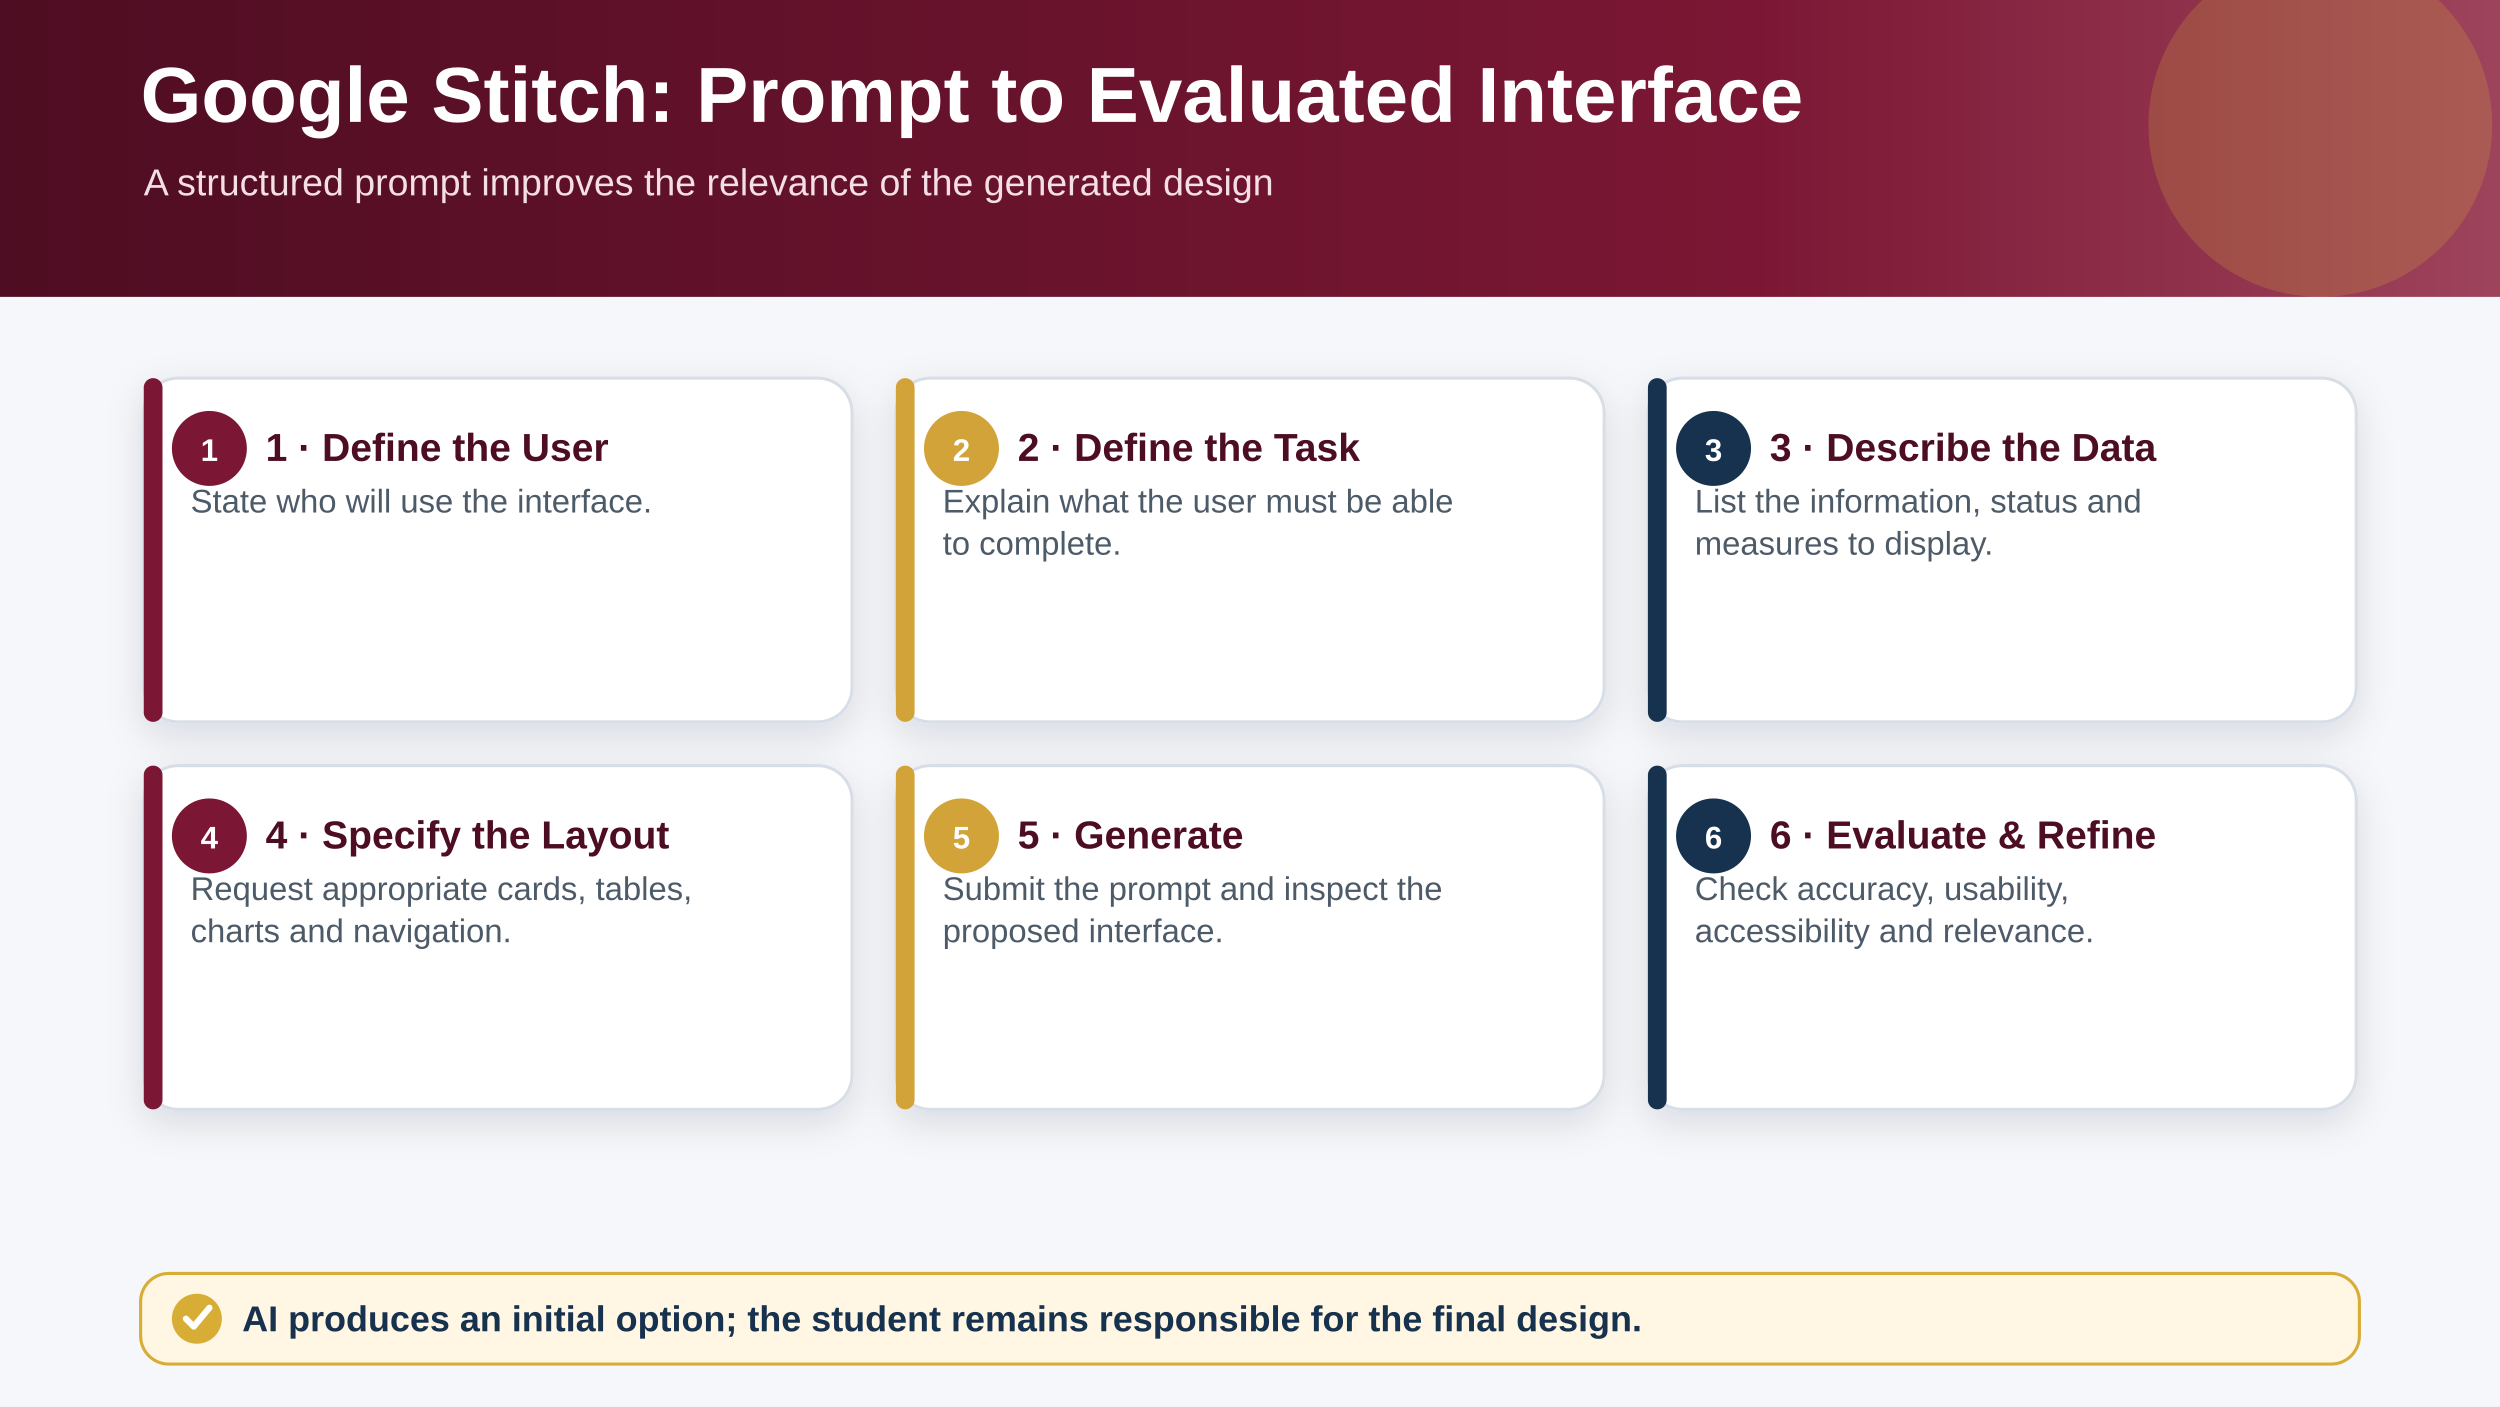
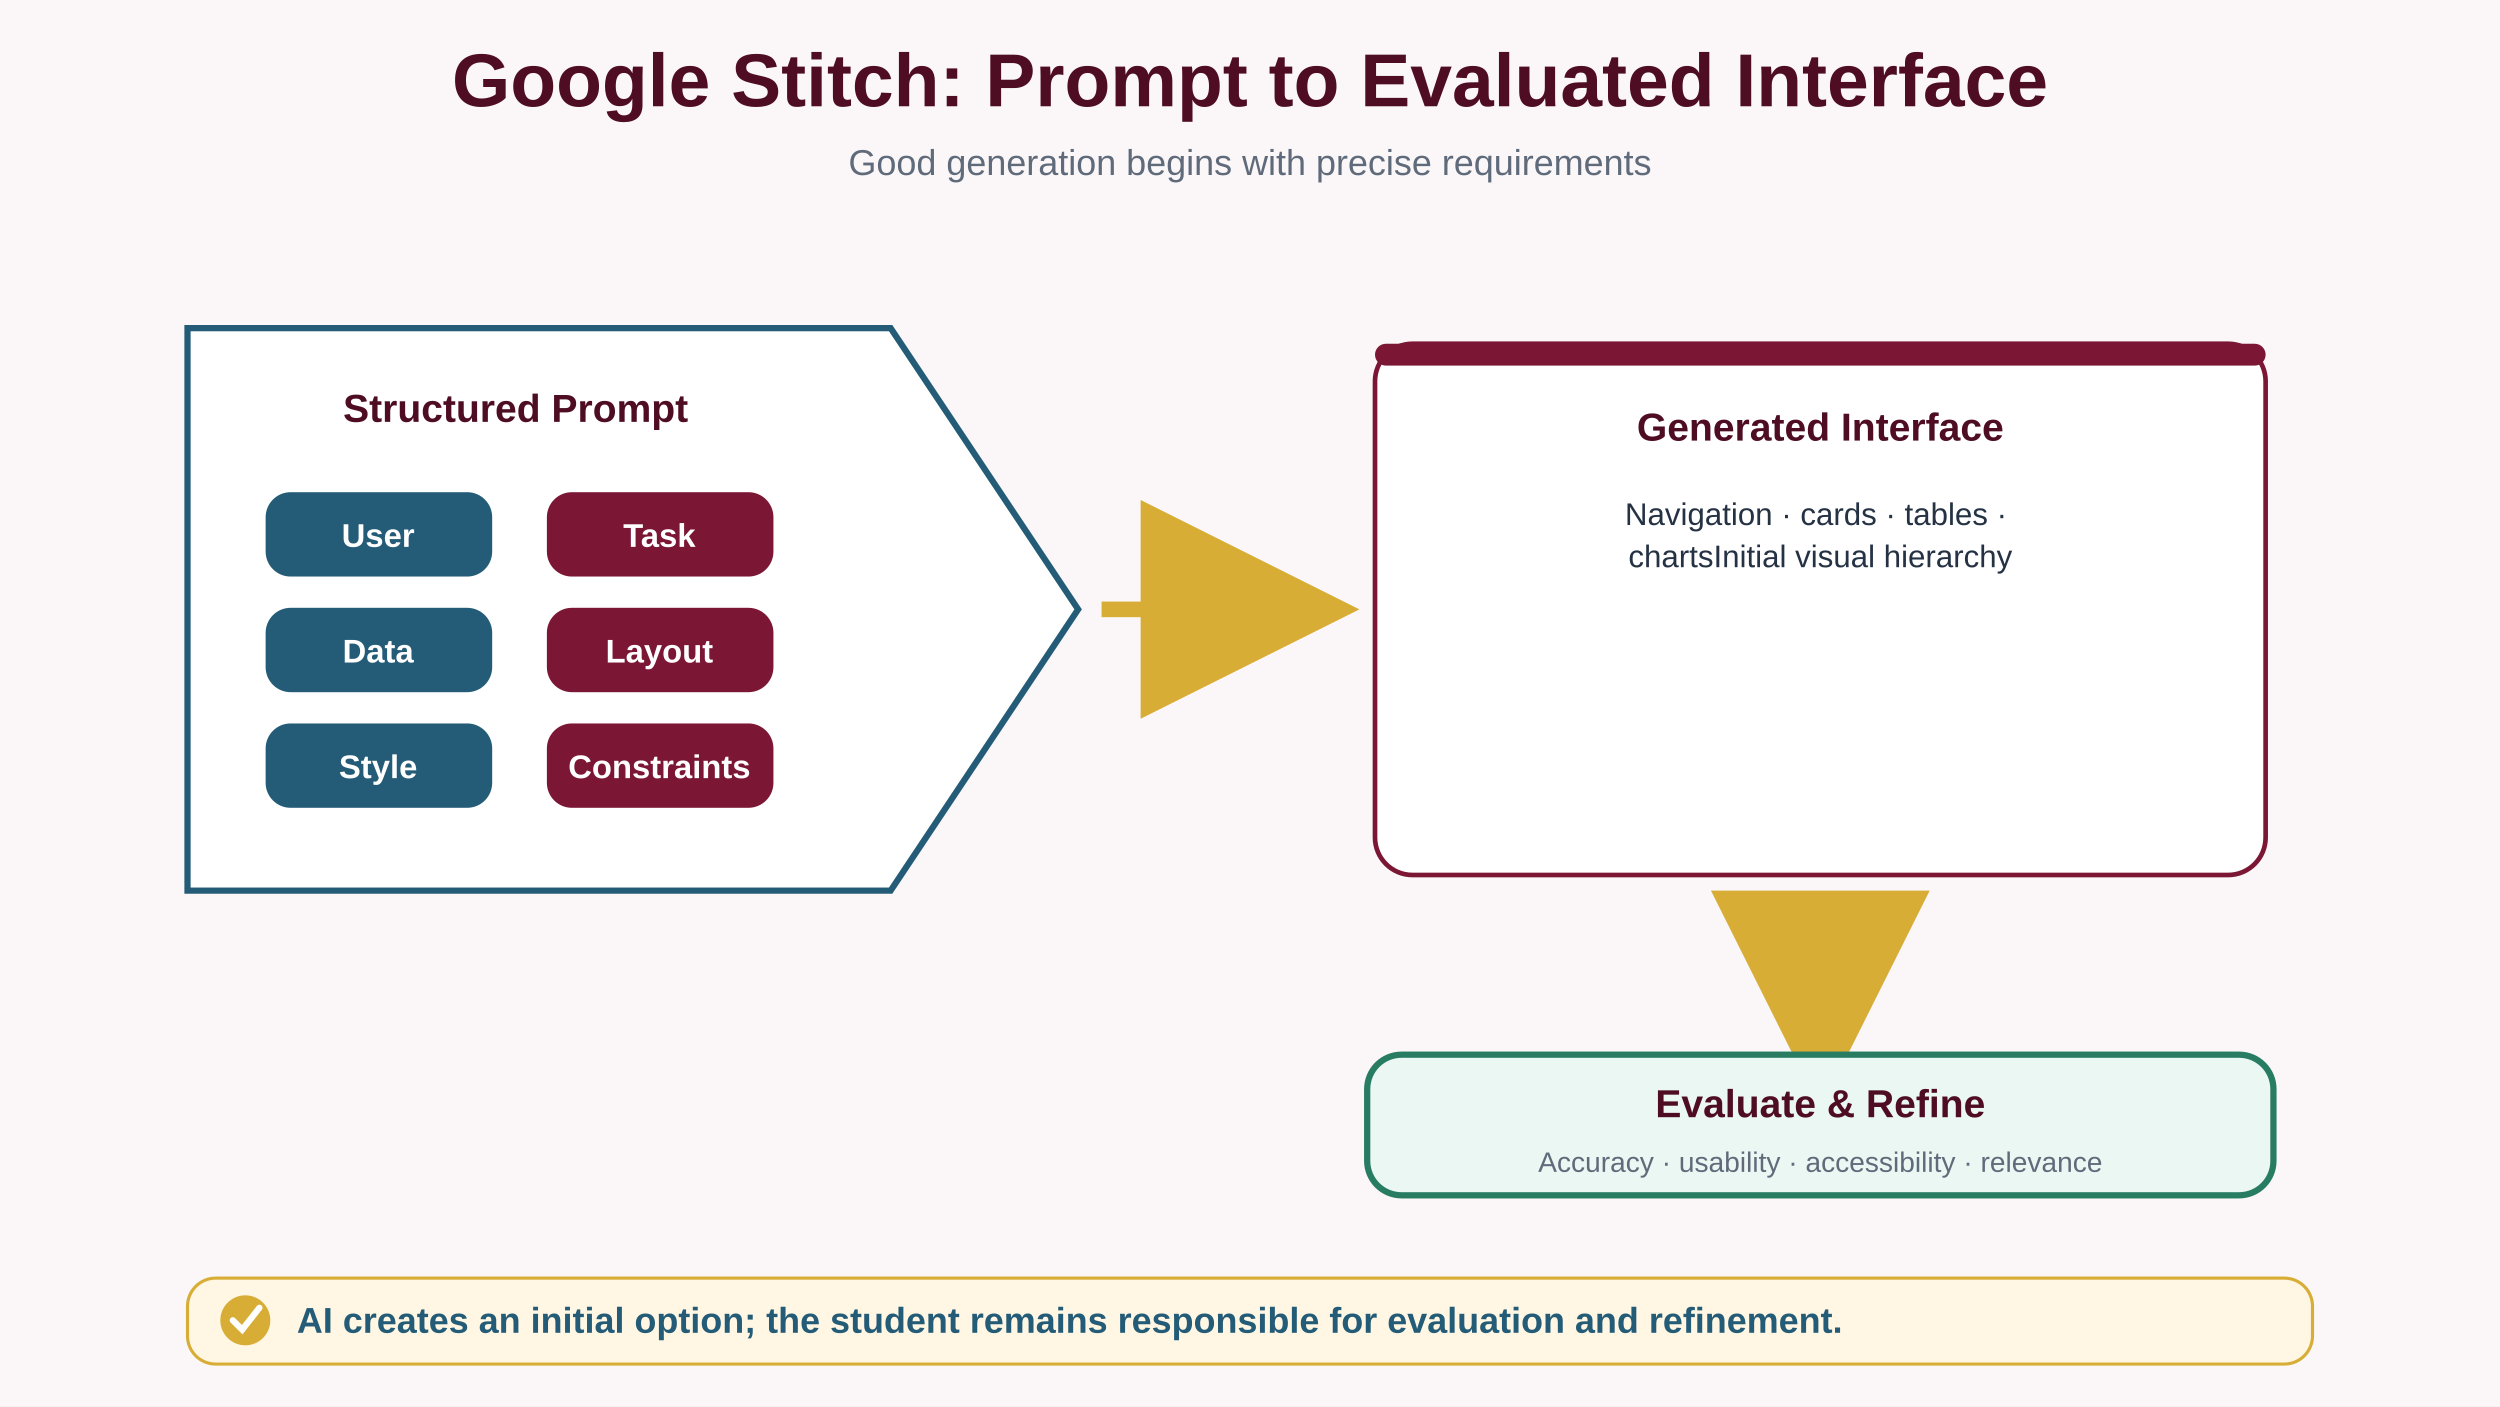
<svg xmlns="http://www.w3.org/2000/svg" width="1600" height="900" viewBox="0 0 1600 900" role="img" aria-labelledby="title desc">
  <defs>
-     <linearGradient id="head" x1="0" x2="1">
-       <stop stop-color="#4e0d22" />
-       <stop offset=".7" stop-color="#7b1734" />
-       <stop offset="1" stop-color="#9f445d" />
-     </linearGradient>
+     <marker id="arrow" markerWidth="14" markerHeight="14" refX="12" refY="7" orient="auto">
+       <path d="M0 0L14 7L0 14Z" fill="#d8ad36" />
+     </marker>
    <filter id="shadow">
-       <feDropShadow dx="0" dy="8" stdDeviation="12" flood-color="#17212b" flood-opacity=".12" />
+       <feDropShadow dx="0" dy="8" stdDeviation="10" flood-color="#243142" flood-opacity=".12" />
    </filter>
-     <style>.title{font:800 50px Arial,sans-serif;fill:#fff}.sub{font:24px Arial,sans-serif;fill:#f4dfe6}.card-title{font:700 25px Arial,sans-serif;fill:#4e0d22}.body{font:21px Arial,sans-serif;fill:#4d5a68}.num{font:700 20px Arial,sans-serif;fill:#fff}.foot{font:700 23px Arial,sans-serif;fill:#17324f}</style>
+     <style>.title{font:800 48px Arial,sans-serif;fill:#4e0d22}.sub{font:23px Arial,sans-serif;fill:#5f6b7a}.boxTitle{font:700 25px Arial,sans-serif;fill:#4e0d22}.body{font:20px Arial,sans-serif;fill:#253244}.small{font:18px Arial,sans-serif;fill:#5f6b7a}.label{font:700 21px Arial,sans-serif;fill:#fff}.num{font:700 22px Arial,sans-serif;fill:#fff}.foot{font:700 23px Arial,sans-serif;fill:#245c78}</style>
  </defs>
-   <rect width="1600" height="900" fill="#f5f7fa" />
-   <rect width="1600" height="190" fill="url(#head)" />
-   <circle cx="1485" cy="80" r="110" fill="#d8ad36" opacity=".22" />
-   <text x="90" y="78" class="title">Google Stitch: Prompt to Evaluated Interface</text>
-   <text x="92" y="125" class="sub">A structured prompt improves the relevance of the generated design</text>
-   <g filter="url(#shadow)">
-     <g>
-       <rect x="92" y="242" width="453.333" height="220" rx="22" fill="#fff" stroke="#d8dee7" stroke-width="2" />
-       <rect x="92" y="242" width="12" height="220" rx="6" fill="#7b1734" />
-       <circle cx="134" cy="287" r="24" fill="#7b1734" />
-       <text x="134" y="295" text-anchor="middle" class="num">1</text>
-       <text x="170" y="295" class="card-title">
-         <tspan x="170" dy="0">1 · Define the User</tspan>
-       </text>
-       <text x="122" y="328" class="body">
-         <tspan x="122" dy="0">State who will use the interface.</tspan>
-       </text>
-     </g>
-     <g>
-       <rect x="573.333" y="242" width="453.333" height="220" rx="22" fill="#fff" stroke="#d8dee7" stroke-width="2" />
-       <rect x="573.333" y="242" width="12" height="220" rx="6" fill="#d2a337" />
-       <circle cx="615.333" cy="287" r="24" fill="#d2a337" />
-       <text x="615.333" y="295" text-anchor="middle" class="num">2</text>
-       <text x="651.333" y="295" class="card-title">
-         <tspan x="651.333" dy="0">2 · Define the Task</tspan>
-       </text>
-       <text x="603.333" y="328" class="body">
-         <tspan x="603.333" dy="0">Explain what the user must be able</tspan>
-         <tspan x="603.333" dy="27">to complete.</tspan>
-       </text>
-     </g>
-     <g>
-       <rect x="1054.667" y="242" width="453.333" height="220" rx="22" fill="#fff" stroke="#d8dee7" stroke-width="2" />
-       <rect x="1054.667" y="242" width="12" height="220" rx="6" fill="#17324f" />
-       <circle cx="1096.667" cy="287" r="24" fill="#17324f" />
-       <text x="1096.667" y="295" text-anchor="middle" class="num">3</text>
-       <text x="1132.667" y="295" class="card-title">
-         <tspan x="1132.667" dy="0">3 · Describe the Data</tspan>
-       </text>
-       <text x="1084.667" y="328" class="body">
-         <tspan x="1084.667" dy="0">List the information, status and</tspan>
-         <tspan x="1084.667" dy="27">measures to display.</tspan>
-       </text>
-     </g>
-     <g>
-       <rect x="92" y="490" width="453.333" height="220" rx="22" fill="#fff" stroke="#d8dee7" stroke-width="2" />
-       <rect x="92" y="490" width="12" height="220" rx="6" fill="#7b1734" />
-       <circle cx="134" cy="535" r="24" fill="#7b1734" />
-       <text x="134" y="543" text-anchor="middle" class="num">4</text>
-       <text x="170" y="543" class="card-title">
-         <tspan x="170" dy="0">4 · Specify the Layout</tspan>
-       </text>
-       <text x="122" y="576" class="body">
-         <tspan x="122" dy="0">Request appropriate cards, tables,</tspan>
-         <tspan x="122" dy="27">charts and navigation.</tspan>
-       </text>
-     </g>
-     <g>
-       <rect x="573.333" y="490" width="453.333" height="220" rx="22" fill="#fff" stroke="#d8dee7" stroke-width="2" />
-       <rect x="573.333" y="490" width="12" height="220" rx="6" fill="#d2a337" />
-       <circle cx="615.333" cy="535" r="24" fill="#d2a337" />
-       <text x="615.333" y="543" text-anchor="middle" class="num">5</text>
-       <text x="651.333" y="543" class="card-title">
-         <tspan x="651.333" dy="0">5 · Generate</tspan>
-       </text>
-       <text x="603.333" y="576" class="body">
-         <tspan x="603.333" dy="0">Submit the prompt and inspect the</tspan>
-         <tspan x="603.333" dy="27">proposed interface.</tspan>
-       </text>
-     </g>
-     <g>
-       <rect x="1054.667" y="490" width="453.333" height="220" rx="22" fill="#fff" stroke="#d8dee7" stroke-width="2" />
-       <rect x="1054.667" y="490" width="12" height="220" rx="6" fill="#17324f" />
-       <circle cx="1096.667" cy="535" r="24" fill="#17324f" />
-       <text x="1096.667" y="543" text-anchor="middle" class="num">6</text>
-       <text x="1132.667" y="543" class="card-title">
-         <tspan x="1132.667" dy="0">6 · Evaluate &amp; Refine</tspan>
-       </text>
-       <text x="1084.667" y="576" class="body">
-         <tspan x="1084.667" dy="0">Check accuracy, usability,</tspan>
-         <tspan x="1084.667" dy="27">accessibility and relevance.</tspan>
-       </text>
-     </g>
+   <rect width="1600" height="900" fill="#fbf7f8" />
+   <text x="800" y="68" class="title" text-anchor="middle">Google Stitch: Prompt to Evaluated Interface</text>
+   <text x="800" y="112" class="sub" text-anchor="middle">Good generation begins with precise requirements</text>
+   <path d="M120 210h450l120 180-120 180H120Z" fill="#fff" stroke="#245c78" stroke-width="4" />
+   <text x="330" y="270" class="boxTitle" text-anchor="middle">
+     <tspan x="330" dy="0">Structured Prompt</tspan>
+   </text>
+   <rect x="170" y="315" width="145" height="54" rx="16" fill="#245c78" transform="translate(0 0)" />
+   <text x="242" y="350" class="label" text-anchor="middle" transform="translate(0 0)">User</text>
+   <rect x="170" y="315" width="145" height="54" rx="16" fill="#7b1734" transform="translate(180 0)" />
+   <text x="242" y="350" class="label" text-anchor="middle" transform="translate(180 0)">Task</text>
+   <rect x="170" y="315" width="145" height="54" rx="16" fill="#245c78" transform="translate(0 74)" />
+   <text x="242" y="350" class="label" text-anchor="middle" transform="translate(0 74)">Data</text>
+   <rect x="170" y="315" width="145" height="54" rx="16" fill="#7b1734" transform="translate(180 74)" />
+   <text x="242" y="350" class="label" text-anchor="middle" transform="translate(180 74)">Layout</text>
+   <rect x="170" y="315" width="145" height="54" rx="16" fill="#245c78" transform="translate(0 148)" />
+   <text x="242" y="350" class="label" text-anchor="middle" transform="translate(0 148)">Style</text>
+   <rect x="170" y="315" width="145" height="54" rx="16" fill="#7b1734" transform="translate(180 148)" />
+   <text x="242" y="350" class="label" text-anchor="middle" transform="translate(180 148)">Constraints</text>
+   <path d="M705 390 L850 390" stroke="#d8ad36" stroke-width="10" fill="none" marker-end="url(#arrow)" />
+   <g>
+     <rect x="880" y="220" width="570" height="340" rx="24" fill="#fff" stroke="#7b1734" stroke-width="3" />
+     <rect x="880" y="220" width="570" height="14" rx="7" fill="#7b1734" />
+     <text x="1165" y="282" class="boxTitle" text-anchor="middle">
+       <tspan x="1165" dy="0">Generated Interface</tspan>
+     </text>
+     <text x="1165" y="336" class="body" text-anchor="middle">
+       <tspan x="1165" dy="0">Navigation · cards · tables ·</tspan>
+       <tspan x="1165" dy="27">charts
+ Initial visual hierarchy</tspan>
+     </text>
  </g>
-   <rect x="90" y="815" width="1420" height="58" rx="18" fill="#fff7e3" stroke="#d8ad36" stroke-width="2" />
-   <circle cx="126" cy="844" r="16" fill="#d8ad36" />
-   <path d="M119 844l5 5 10-12" fill="none" stroke="#fff" stroke-width="4" stroke-linecap="round" stroke-linejoin="round" />
-   <text x="155" y="852" class="foot">AI produces an initial option; the student remains responsible for the final design.</text>
+   <path d="M1165 575 L1165 690" stroke="#d8ad36" stroke-width="10" fill="none" marker-end="url(#arrow)" />
+   <rect x="875" y="675" width="580" height="90" rx="22" fill="#eaf7f2" stroke="#287c62" stroke-width="4" />
+   <text x="1165" y="715" class="boxTitle" text-anchor="middle">
+     <tspan x="1165" dy="0">Evaluate &amp; Refine</tspan>
+   </text>
+   <text x="1165" y="750" class="small" text-anchor="middle">
+     <tspan x="1165" dy="0">Accuracy · usability · accessibility · relevance</tspan>
+   </text>
+   <rect x="120" y="818" width="1360" height="55" rx="18" fill="#fff7e4" stroke="#d8ad36" stroke-width="2" />
+   <circle cx="157" cy="845" r="16" fill="#d8ad36" />
+   <path d="M149 845l6 6 11-14" fill="none" stroke="#fff" stroke-width="4" stroke-linecap="round" />
+   <text x="190" y="853" class="foot" text-anchor="start">
+     <tspan x="190" dy="0">AI creates an initial option; the student remains responsible for evaluation and refinement.</tspan>
+   </text>
</svg>
